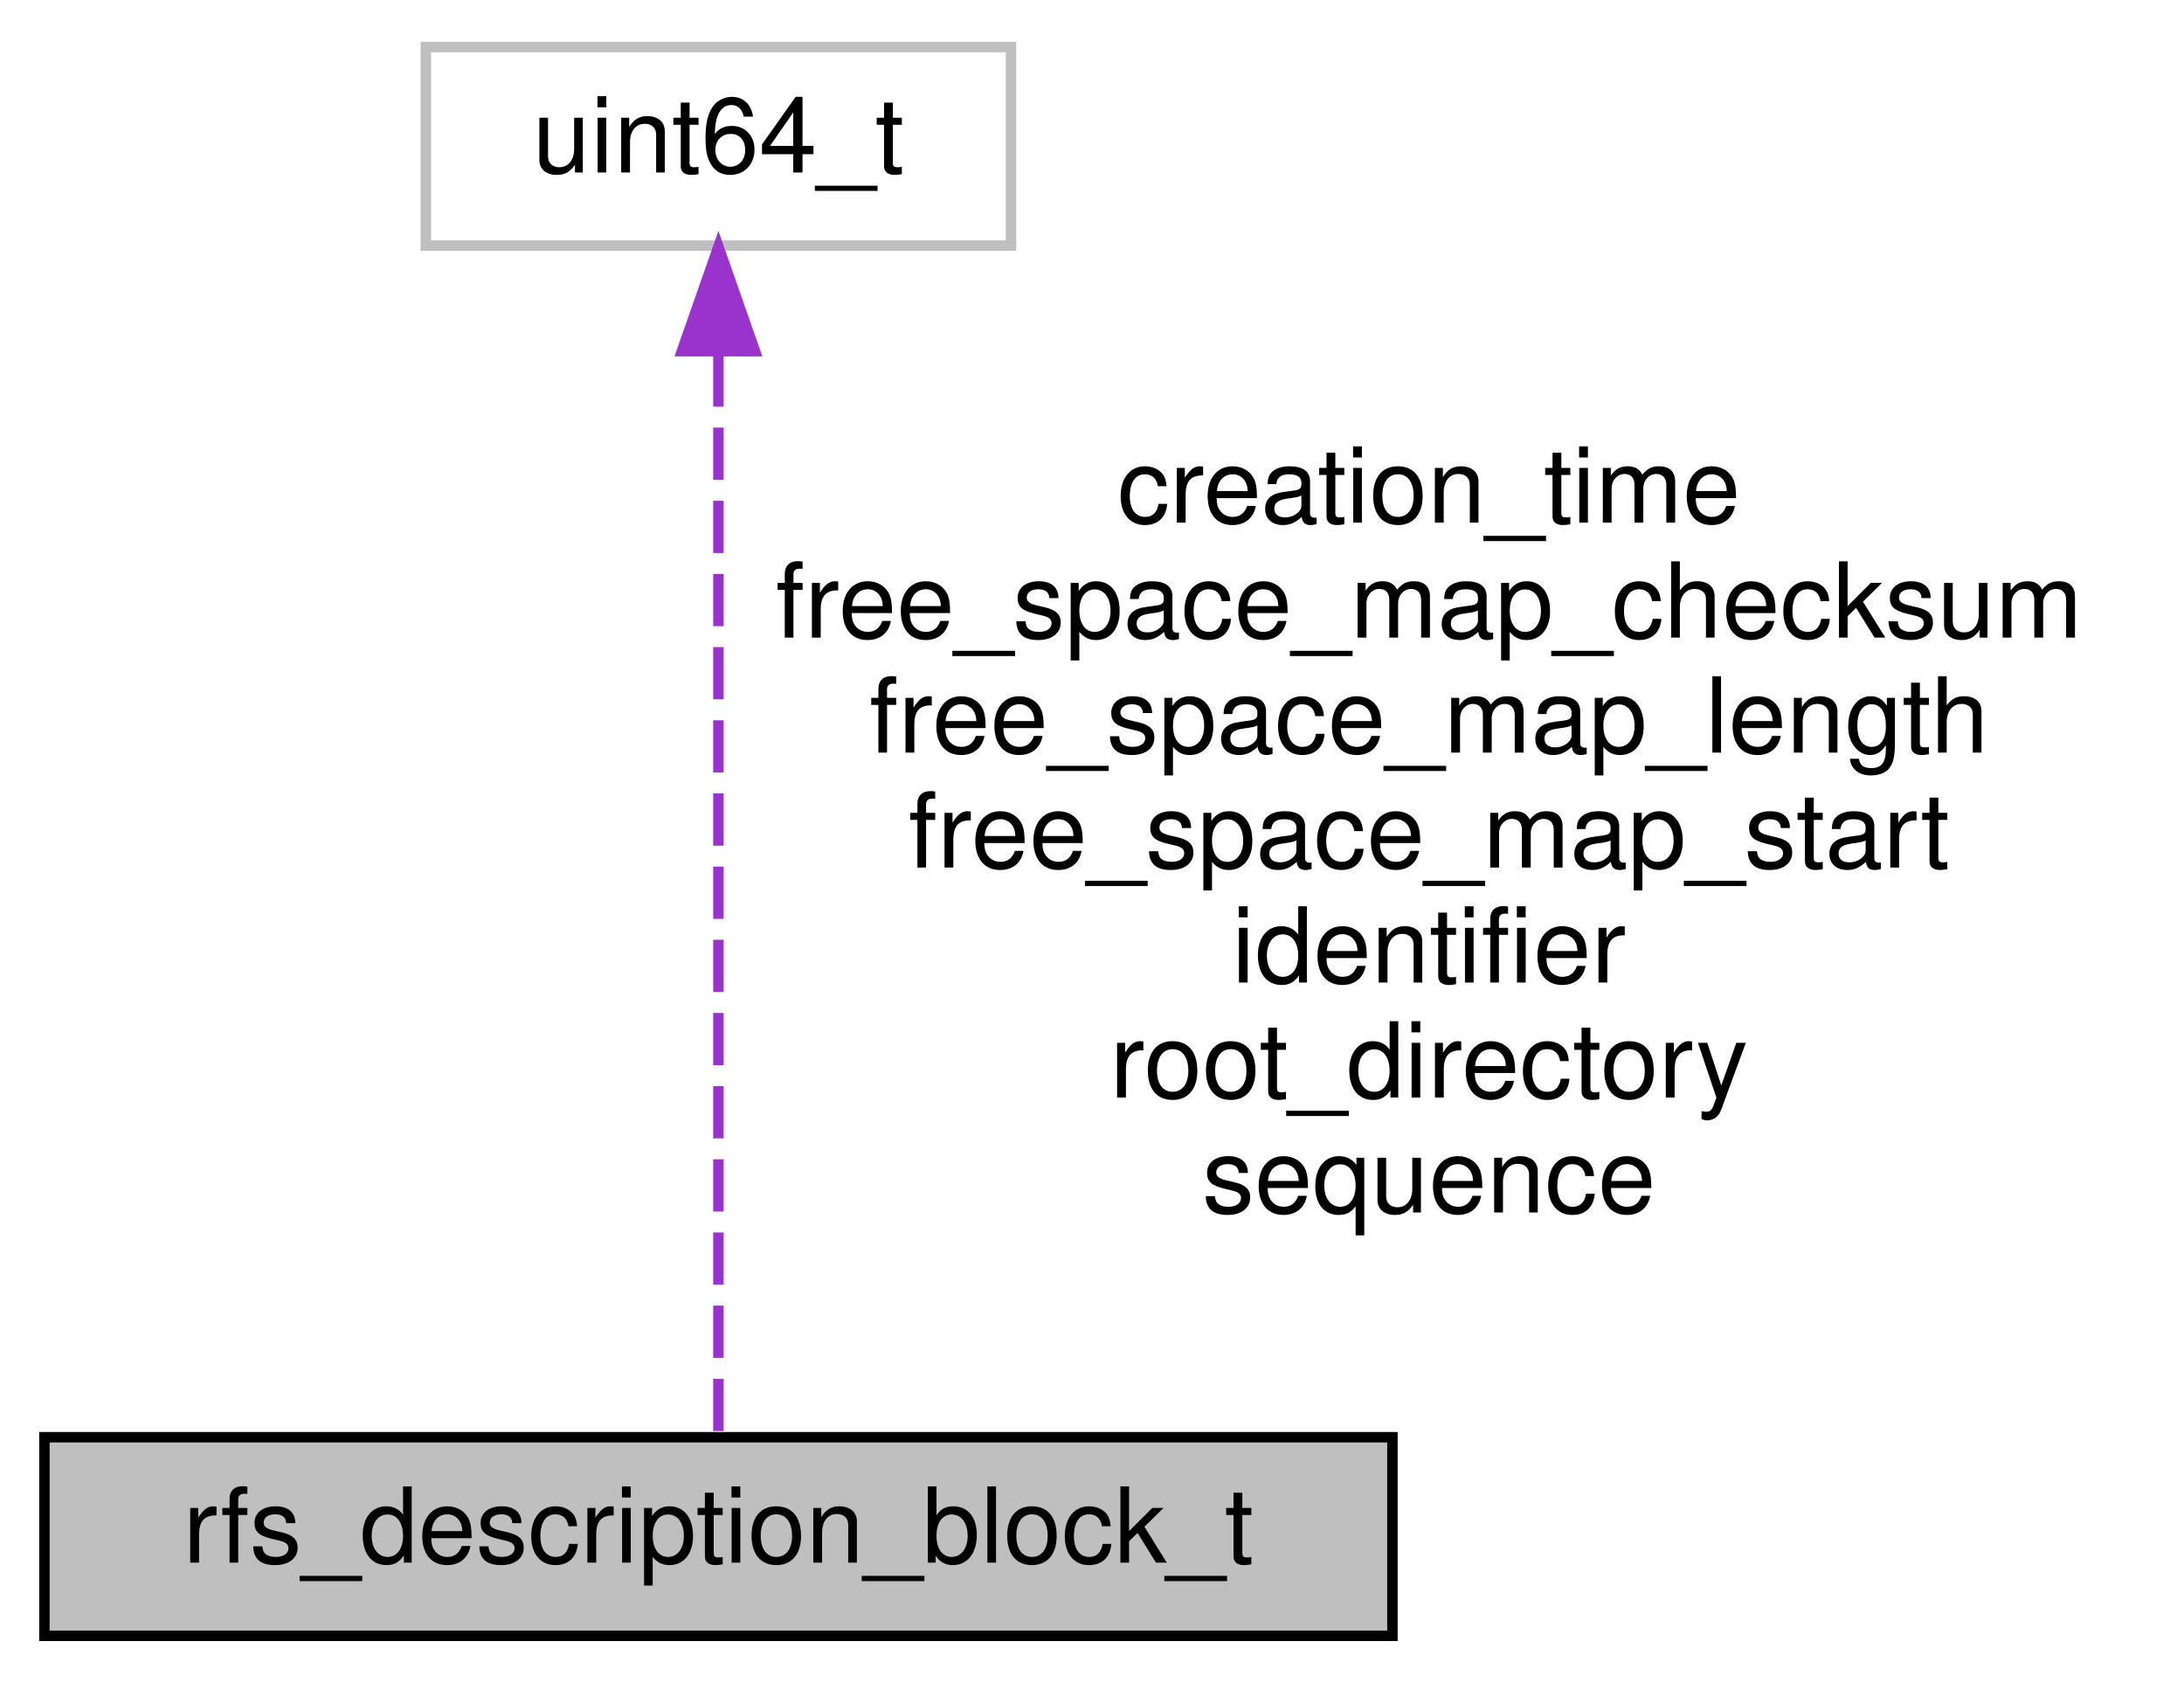
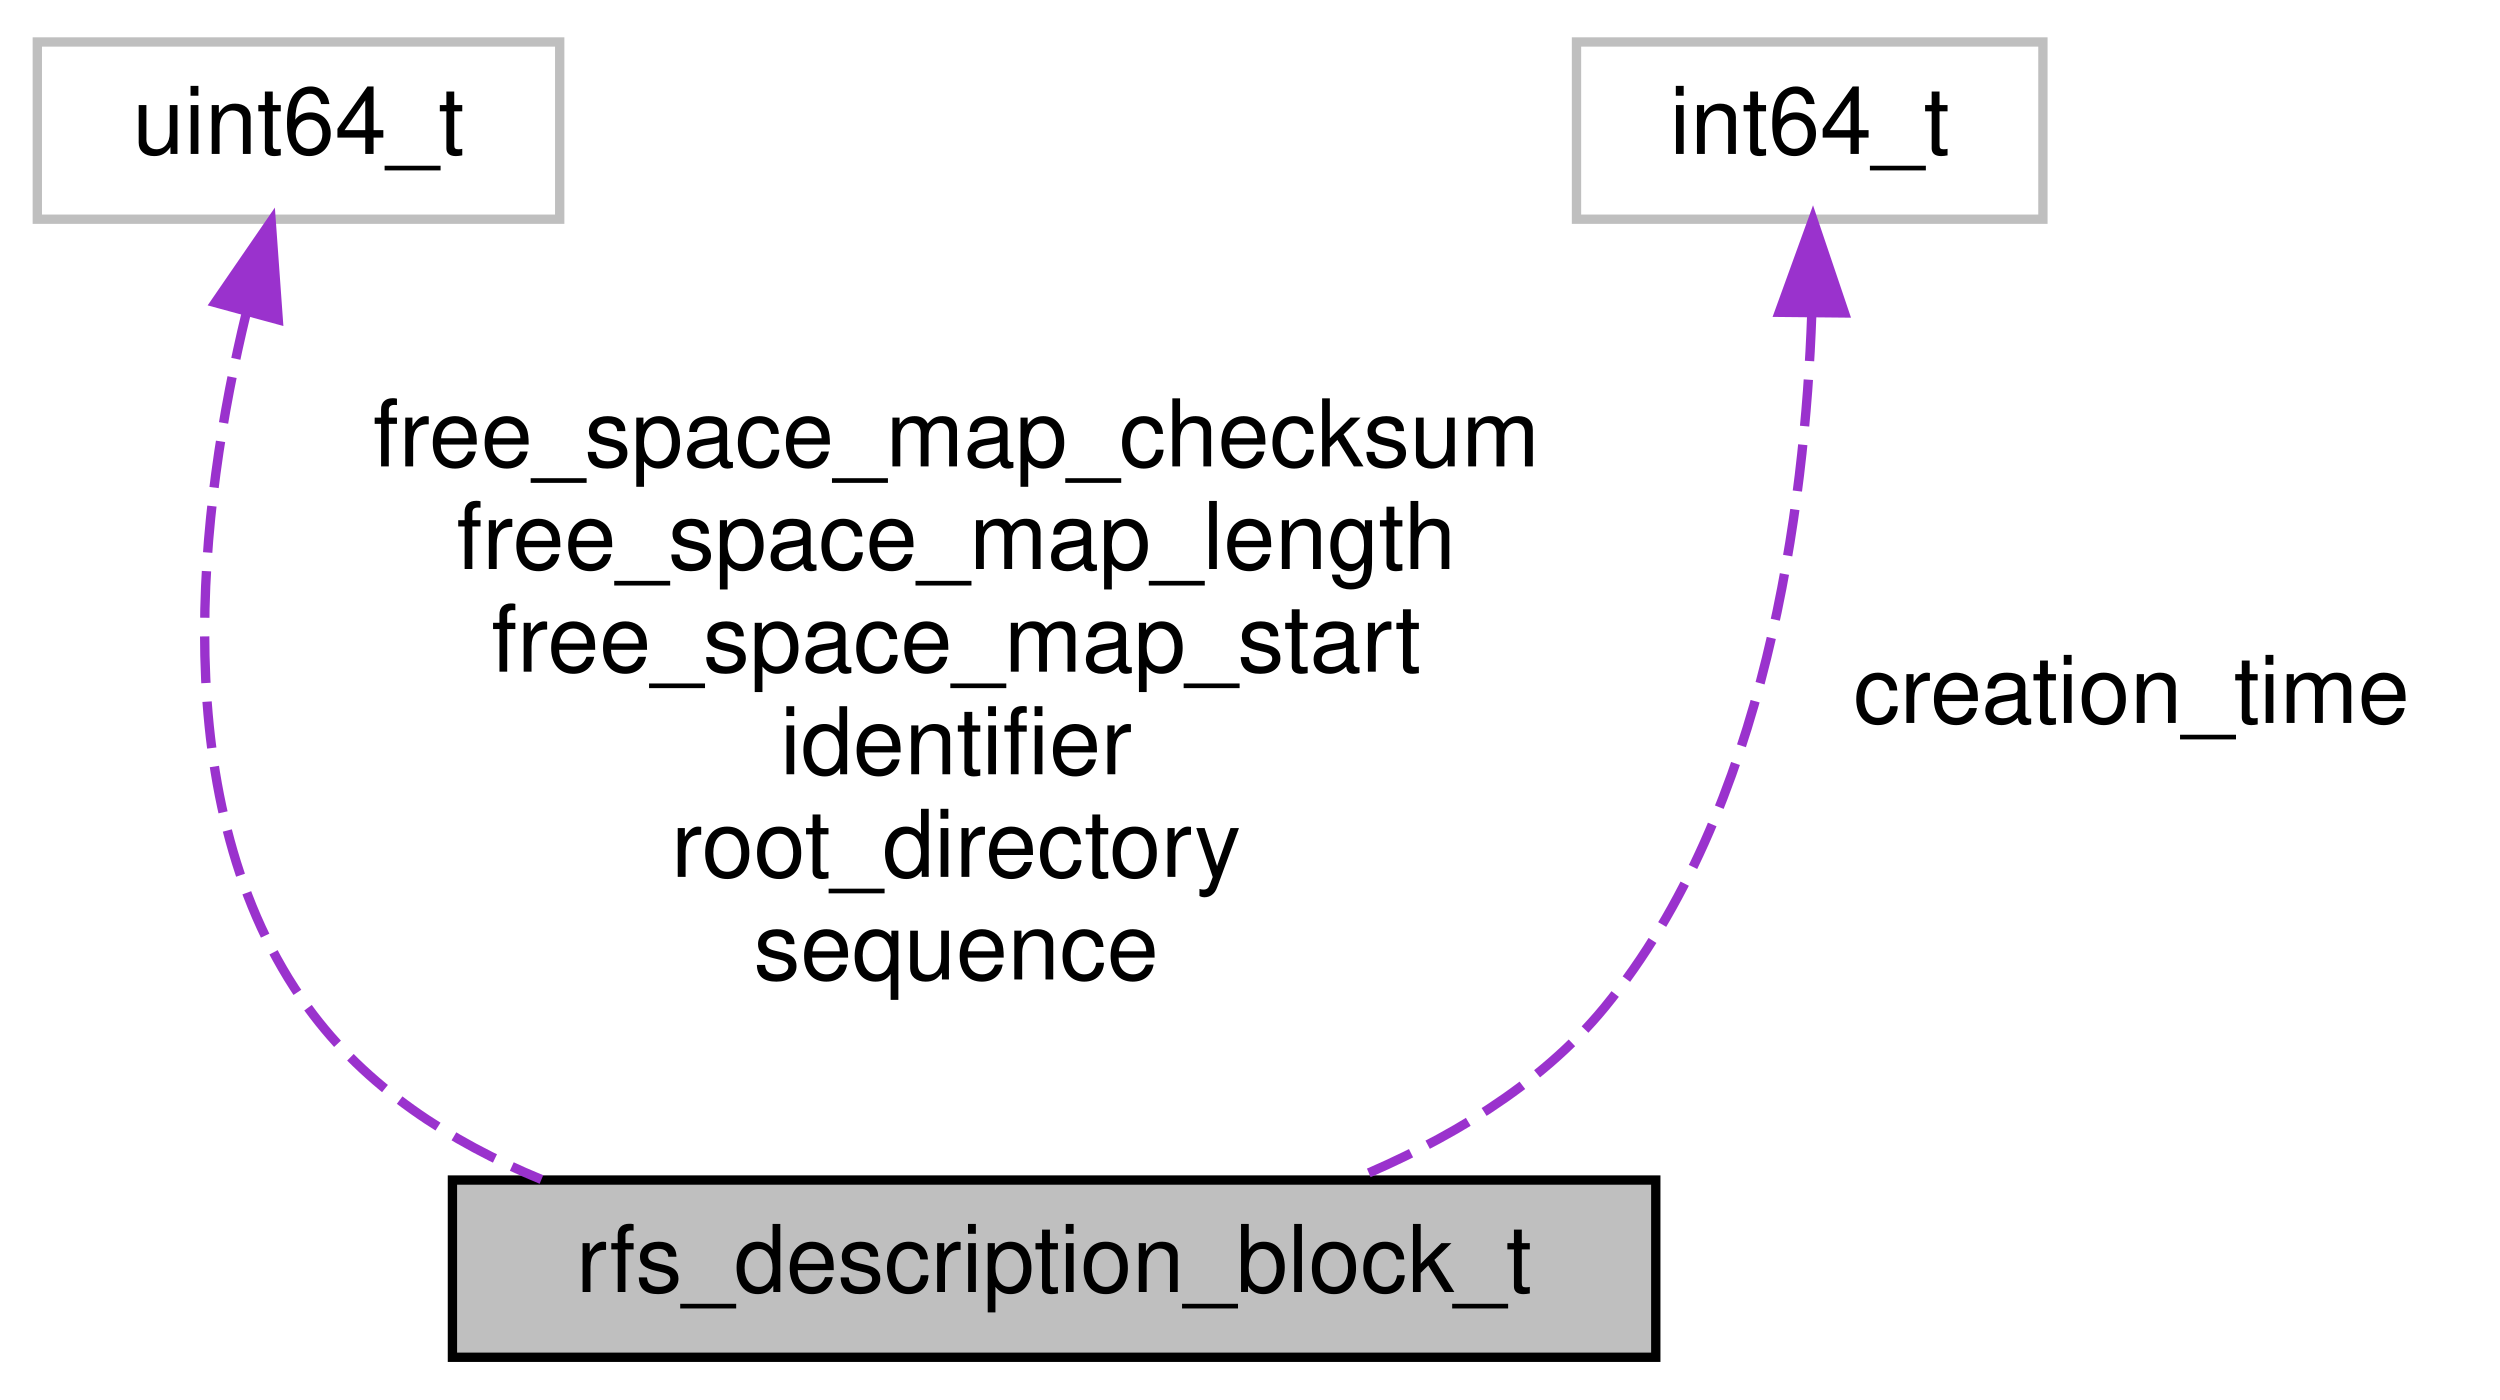
- <svg xmlns="http://www.w3.org/2000/svg" xmlns:xlink="http://www.w3.org/1999/xlink" width="209pt" height="161pt" viewBox="0.00 0.00 208.50 161.00">
-   <g id="graph0" class="graph" transform="scale(1 1) rotate(0) translate(4 157)">
+ <svg xmlns="http://www.w3.org/2000/svg" xmlns:xlink="http://www.w3.org/1999/xlink" width="268pt" height="150pt" viewBox="0.00 0.00 268.00 150.00">
+   <g id="graph0" class="graph" transform="scale(1 1) rotate(0) translate(4 146)">
    <g id="node1" class="node">
      <g id="a_node1">
-         <a xlink:title=" ">
-           <polygon fill="#bfbfbf" stroke="black" points="0,-0.5 0,-19.5 129,-19.5 129,-0.5 0,-0.5" />
-           <text text-anchor="middle" x="64.5" y="-7.5" font-family="Helvetica,sans-Serif" font-size="10.00">rfs_description_block_t</text>
+         <a xlink:title="On-disk description block containing global filesystem metadata.">
+           <polygon fill="#bfbfbf" stroke="black" points="44.5,-0.5 44.5,-19.5 173.5,-19.5 173.5,-0.5 44.5,-0.5" />
+           <text text-anchor="middle" x="109" y="-7.5" font-family="Helvetica,sans-Serif" font-size="10.00">rfs_description_block_t</text>
        </a>
      </g>
    </g>
    <g id="node2" class="node">
      <g id="a_node2">
        <a xlink:title=" ">
-           <polygon fill="none" stroke="#bfbfbf" points="36.5,-133.5 36.5,-152.5 92.5,-152.5 92.5,-133.5 36.5,-133.5" />
-           <text text-anchor="middle" x="64.5" y="-140.5" font-family="Helvetica,sans-Serif" font-size="10.00">uint64_t</text>
+           <polygon fill="none" stroke="#bfbfbf" points="0,-122.5 0,-141.5 56,-141.5 56,-122.5 0,-122.5" />
+           <text text-anchor="middle" x="28" y="-129.5" font-family="Helvetica,sans-Serif" font-size="10.00">uint64_t</text>
        </a>
      </g>
    </g>
    <g id="edge1" class="edge">
-       <path fill="none" stroke="#9a32cd" stroke-dasharray="5,2" d="M64.5,-123.09C64.5,-94.36 64.5,-40.82 64.5,-19.8" />
-       <polygon fill="#9a32cd" stroke="#9a32cd" points="61,-123.4 64.5,-133.4 68,-123.4 61,-123.4" />
-       <text text-anchor="middle" x="132.5" y="-107" font-family="Helvetica,sans-Serif" font-size="10.00"> creation_time</text>
-       <text text-anchor="middle" x="132.5" y="-96" font-family="Helvetica,sans-Serif" font-size="10.00">free_space_map_checksum</text>
-       <text text-anchor="middle" x="132.5" y="-85" font-family="Helvetica,sans-Serif" font-size="10.00">free_space_map_length</text>
-       <text text-anchor="middle" x="132.5" y="-74" font-family="Helvetica,sans-Serif" font-size="10.00">free_space_map_start</text>
-       <text text-anchor="middle" x="132.5" y="-63" font-family="Helvetica,sans-Serif" font-size="10.00">identifier</text>
-       <text text-anchor="middle" x="132.5" y="-52" font-family="Helvetica,sans-Serif" font-size="10.00">root_directory</text>
-       <text text-anchor="middle" x="132.5" y="-41" font-family="Helvetica,sans-Serif" font-size="10.00">sequence</text>
+       <path fill="none" stroke="#9a32cd" stroke-dasharray="5,2" d="M22.39,-112.41C17.47,-92.11 13.31,-59.61 29,-38 35.2,-29.46 44.24,-23.59 54.04,-19.56" />
+       <polygon fill="#9a32cd" stroke="#9a32cd" points="19.07,-113.56 25.07,-122.29 25.83,-111.72 19.07,-113.56" />
+       <text text-anchor="middle" x="98.5" y="-96" font-family="Helvetica,sans-Serif" font-size="10.00"> free_space_map_checksum</text>
+       <text text-anchor="middle" x="98.5" y="-85" font-family="Helvetica,sans-Serif" font-size="10.00">free_space_map_length</text>
+       <text text-anchor="middle" x="98.5" y="-74" font-family="Helvetica,sans-Serif" font-size="10.00">free_space_map_start</text>
+       <text text-anchor="middle" x="98.5" y="-63" font-family="Helvetica,sans-Serif" font-size="10.00">identifier</text>
+       <text text-anchor="middle" x="98.5" y="-52" font-family="Helvetica,sans-Serif" font-size="10.00">root_directory</text>
+       <text text-anchor="middle" x="98.5" y="-41" font-family="Helvetica,sans-Serif" font-size="10.00">sequence</text>
+     </g>
+     <g id="node3" class="node">
+       <g id="a_node3">
+         <a xlink:title=" ">
+           <polygon fill="none" stroke="#bfbfbf" points="165,-122.5 165,-141.5 215,-141.5 215,-122.5 165,-122.5" />
+           <text text-anchor="middle" x="190" y="-129.5" font-family="Helvetica,sans-Serif" font-size="10.00">int64_t</text>
+         </a>
+       </g>
+     </g>
+     <g id="edge2" class="edge">
+       <path fill="none" stroke="#9a32cd" stroke-dasharray="5,2" d="M190.22,-112.29C189.5,-91.86 185.41,-59.22 168,-38 161.07,-29.55 150.92,-23.63 140.99,-19.53" />
+       <polygon fill="#9a32cd" stroke="#9a32cd" points="186.73,-112.52 190.34,-122.48 193.73,-112.45 186.73,-112.52" />
+       <text text-anchor="middle" x="224.5" y="-68.5" font-family="Helvetica,sans-Serif" font-size="10.00"> creation_time</text>
    </g>
  </g>
</svg>
